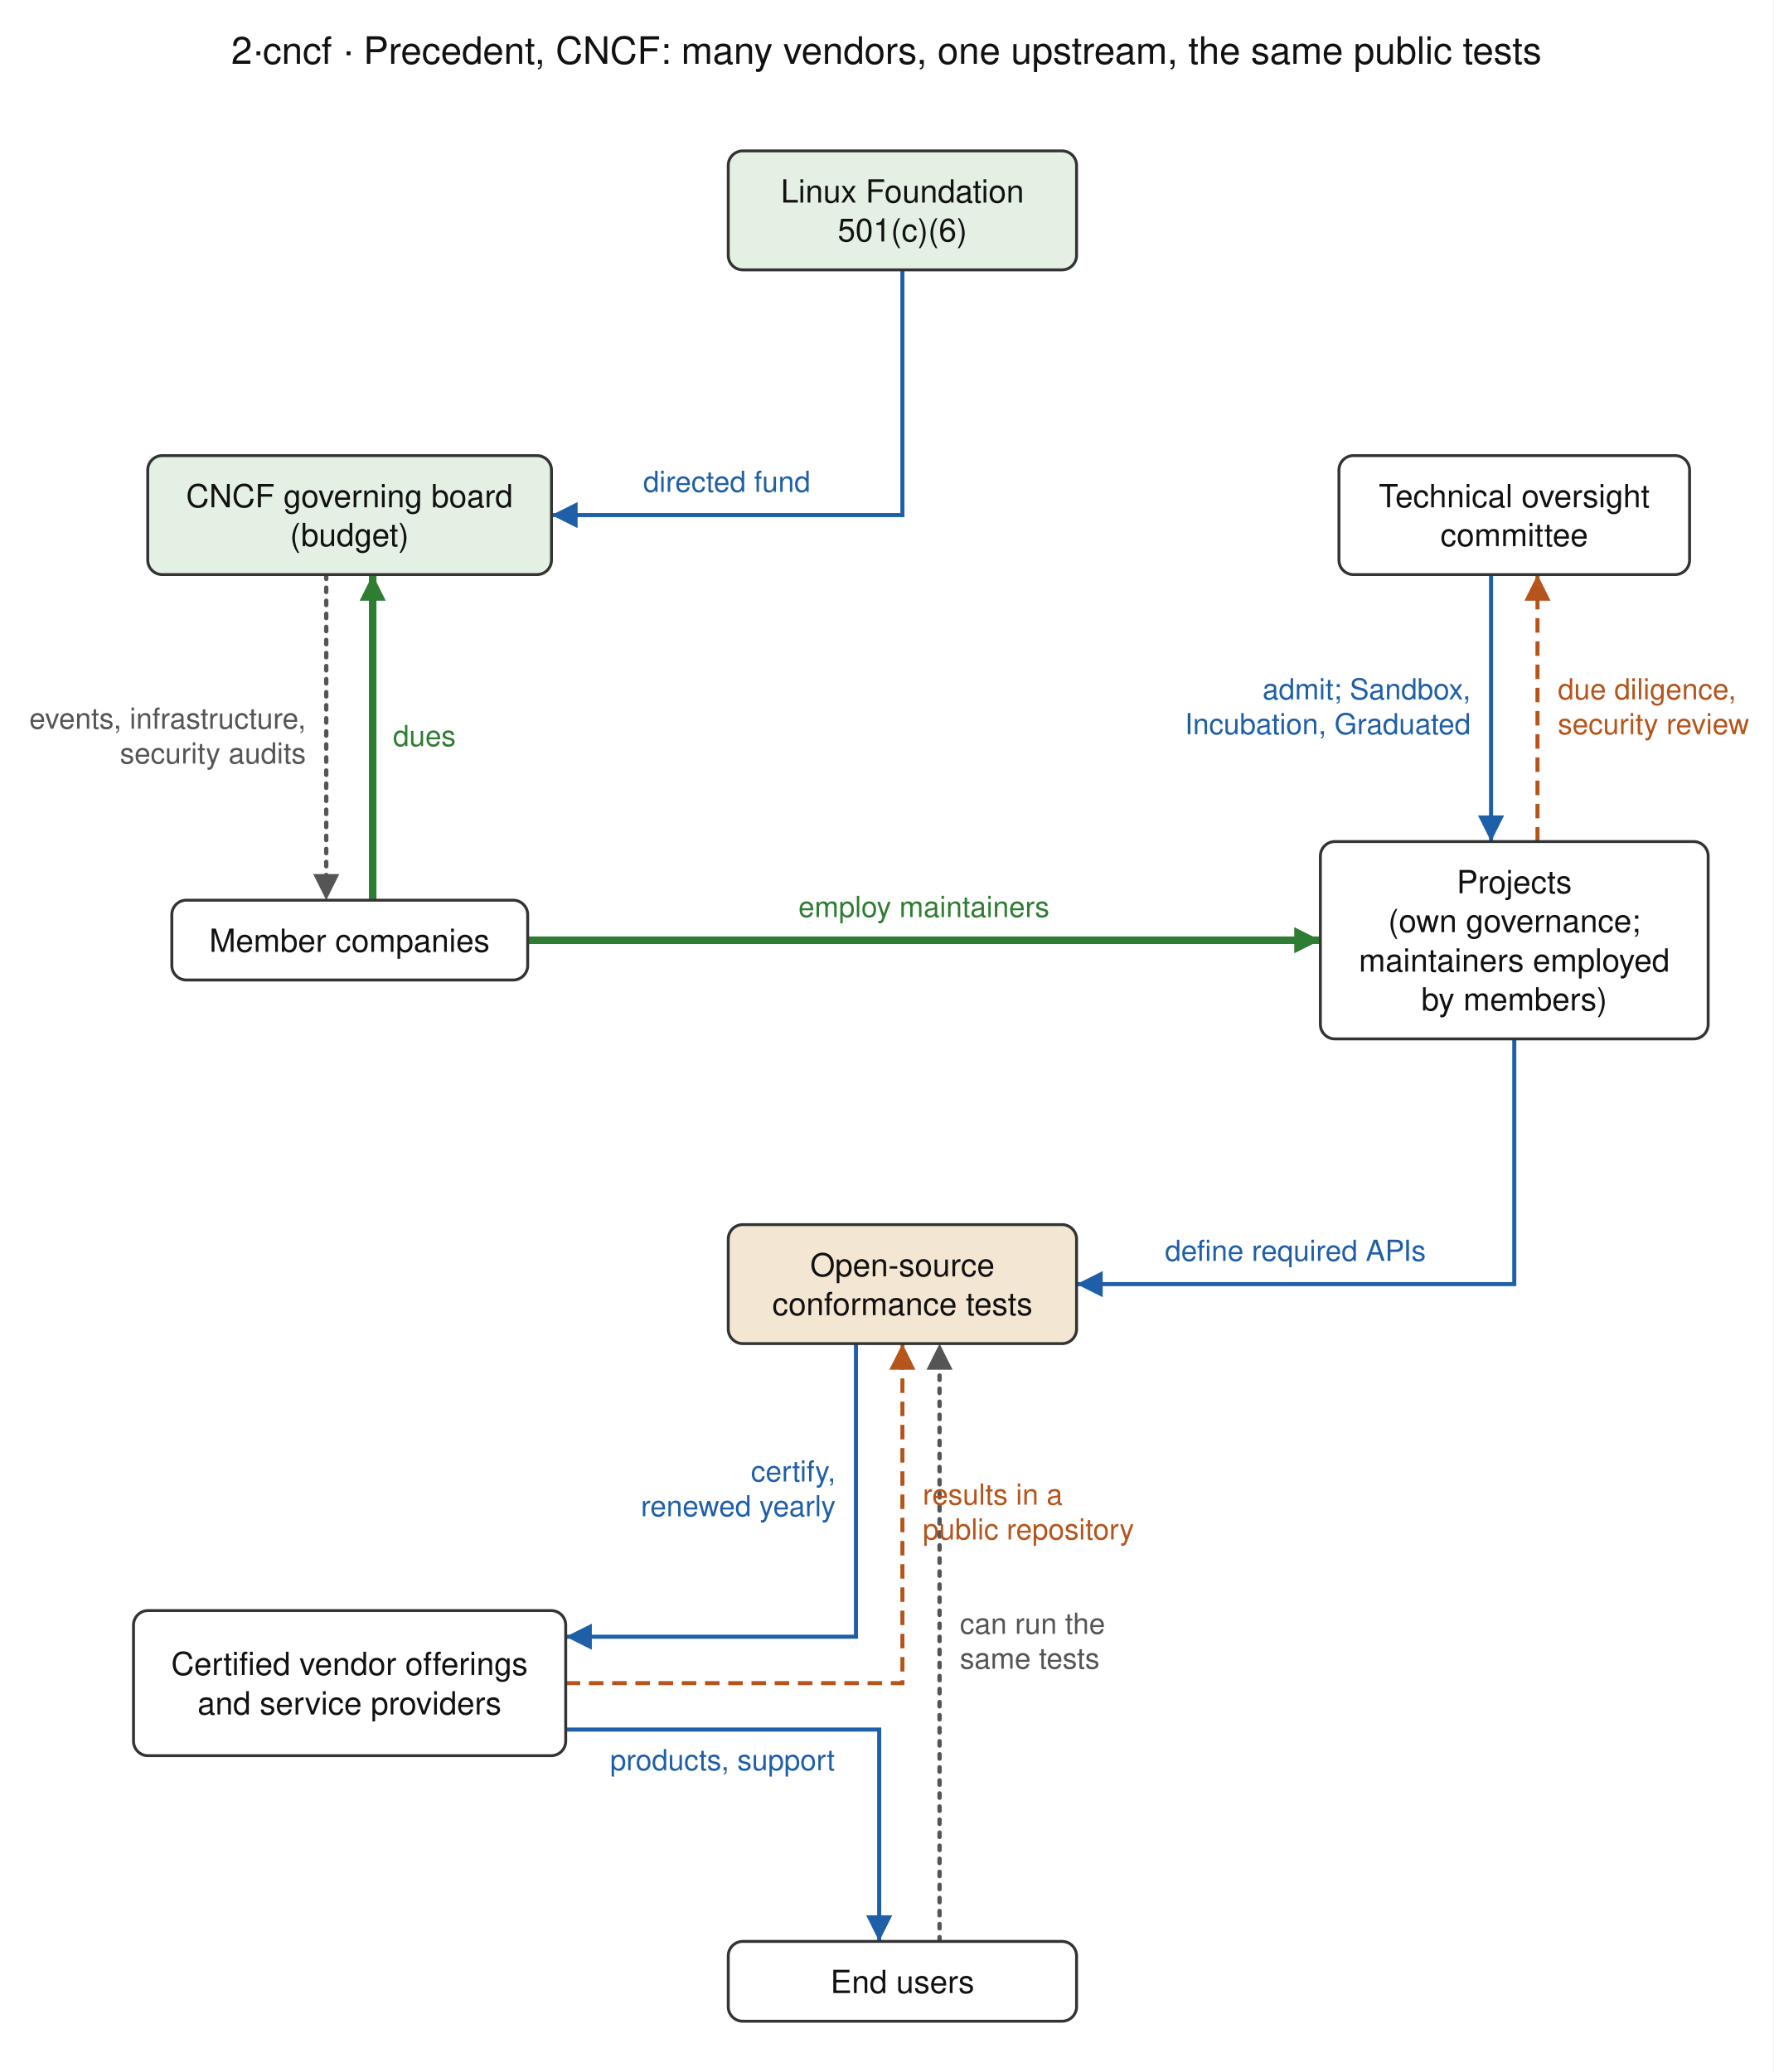
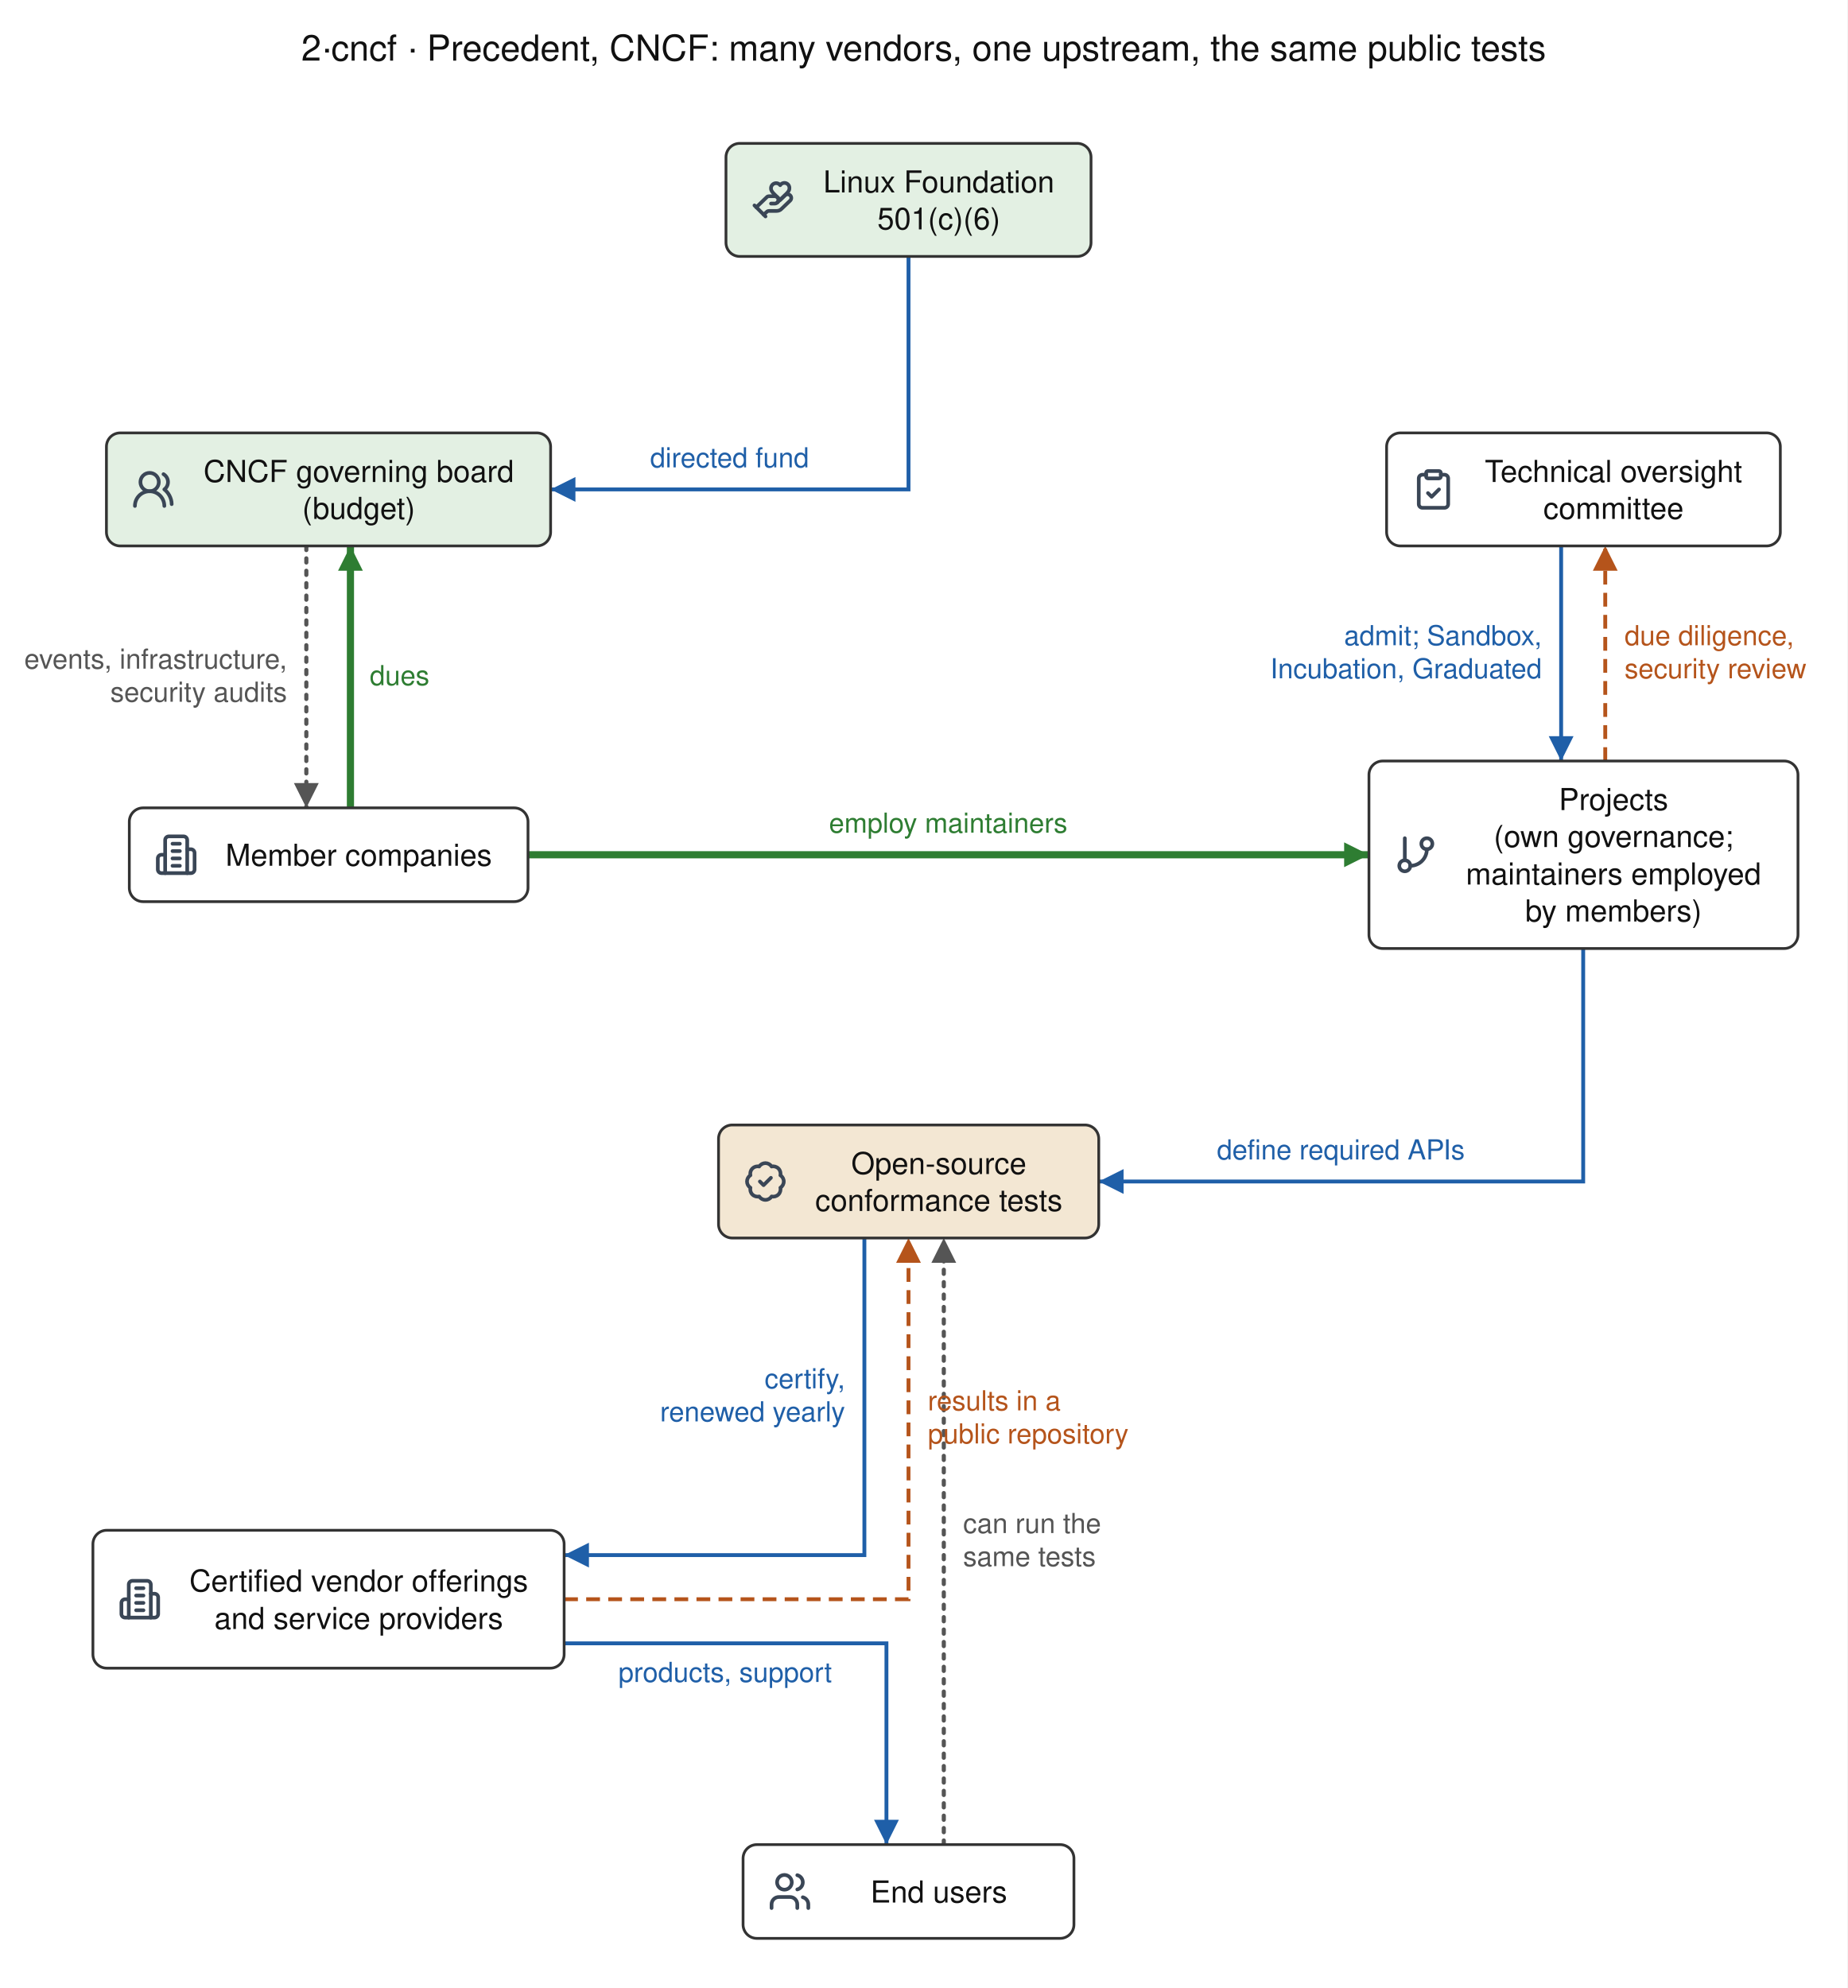
- <svg xmlns="http://www.w3.org/2000/svg" width="611" height="714" viewBox="0 0 611 714" font-family="Helvetica, Arial, sans-serif">
+ <svg xmlns="http://www.w3.org/2000/svg" width="670" height="721" viewBox="0 0 670 721" font-family="Helvetica, Arial, sans-serif">
  <defs>
    <marker id="ah1f5fa8" viewBox="0 0 10 10" refX="10" refY="5" markerUnits="userSpaceOnUse" markerWidth="9" markerHeight="9" orient="auto-start-reverse">
      <path d="M0,0 L10,5 L0,10 z" fill="#1f5fa8" />
    </marker>
    <marker id="ah2e7d32" viewBox="0 0 10 10" refX="10" refY="5" markerUnits="userSpaceOnUse" markerWidth="9" markerHeight="9" orient="auto-start-reverse">
      <path d="M0,0 L10,5 L0,10 z" fill="#2e7d32" />
    </marker>
    <marker id="ah555555" viewBox="0 0 10 10" refX="10" refY="5" markerUnits="userSpaceOnUse" markerWidth="9" markerHeight="9" orient="auto-start-reverse">
      <path d="M0,0 L10,5 L0,10 z" fill="#555555" />
    </marker>
    <marker id="ah888888" viewBox="0 0 10 10" refX="10" refY="5" markerUnits="userSpaceOnUse" markerWidth="9" markerHeight="9" orient="auto-start-reverse">
      <path d="M0,0 L10,5 L0,10 z" fill="#888888" />
    </marker>
    <marker id="ahb5541b" viewBox="0 0 10 10" refX="10" refY="5" markerUnits="userSpaceOnUse" markerWidth="9" markerHeight="9" orient="auto-start-reverse">
      <path d="M0,0 L10,5 L0,10 z" fill="#b5541b" />
    </marker>
    <marker id="ahc8c8c8" viewBox="0 0 10 10" refX="10" refY="5" markerUnits="userSpaceOnUse" markerWidth="9" markerHeight="9" orient="auto-start-reverse">
      <path d="M0,0 L10,5 L0,10 z" fill="#c8c8c8" />
    </marker>
+     <symbol id="icon-badge-check" viewBox="0 0 24 24" fill="none" stroke="currentColor" stroke-width="2" stroke-linecap="round" stroke-linejoin="round">
+       <path d="M3.85 8.62a4 4 0 0 1 4.78-4.77 4 4 0 0 1 6.74 0 4 4 0 0 1 4.78 4.78 4 4 0 0 1 0 6.74 4 4 0 0 1-4.77 4.78 4 4 0 0 1-6.75 0 4 4 0 0 1-4.78-4.77 4 4 0 0 1 0-6.76Z" />
+       <path d="m9 12 2 2 4-4" />
+     </symbol>
+     <symbol id="icon-building-2" viewBox="0 0 24 24" fill="none" stroke="currentColor" stroke-width="2" stroke-linecap="round" stroke-linejoin="round">
+       <path d="M6 22V4a2 2 0 0 1 2-2h8a2 2 0 0 1 2 2v18Z" />
+       <path d="M6 12H4a2 2 0 0 0-2 2v6a2 2 0 0 0 2 2h2" />
+       <path d="M18 9h2a2 2 0 0 1 2 2v9a2 2 0 0 1-2 2h-2" />
+       <path d="M10 6h4" />
+       <path d="M10 10h4" />
+       <path d="M10 14h4" />
+       <path d="M10 18h4" />
+     </symbol>
+     <symbol id="icon-clipboard-check" viewBox="0 0 24 24" fill="none" stroke="currentColor" stroke-width="2" stroke-linecap="round" stroke-linejoin="round">
+       <rect width="8" height="4" x="8" y="2" rx="1" ry="1" />
+       <path d="M16 4h2a2 2 0 0 1 2 2v14a2 2 0 0 1-2 2H6a2 2 0 0 1-2-2V6a2 2 0 0 1 2-2h2" />
+       <path d="m9 14 2 2 4-4" />
+     </symbol>
+     <symbol id="icon-git-branch" viewBox="0 0 24 24" fill="none" stroke="currentColor" stroke-width="2" stroke-linecap="round" stroke-linejoin="round">
+       <line x1="6" x2="6" y1="3" y2="15" />
+       <circle cx="18" cy="6" r="3" />
+       <circle cx="6" cy="18" r="3" />
+       <path d="M18 9a9 9 0 0 1-9 9" />
+     </symbol>
+     <symbol id="icon-hand-heart" viewBox="0 0 24 24" fill="none" stroke="currentColor" stroke-width="2" stroke-linecap="round" stroke-linejoin="round">
+       <path d="M11 14h2a2 2 0 1 0 0-4h-3c-.6 0-1.1.2-1.4.6L3 16" />
+       <path d="m7 20 1.6-1.4c.3-.4.8-.6 1.4-.6h4c1.1 0 2.1-.4 2.8-1.2l4.6-4.4a2 2 0 0 0-2.75-2.91l-4.2 3.9" />
+       <path d="m2 15 6 6" />
+       <path d="M19.5 8.5c.7-.7 1.5-1.6 1.5-2.7A2.73 2.73 0 0 0 16 4a2.78 2.78 0 0 0-5 1.8c0 1.2.8 2 1.5 2.8L16 12Z" />
+     </symbol>
+     <symbol id="icon-users" viewBox="0 0 24 24" fill="none" stroke="currentColor" stroke-width="2" stroke-linecap="round" stroke-linejoin="round">
+       <path d="M16 21v-2a4 4 0 0 0-4-4H6a4 4 0 0 0-4 4v2" />
+       <circle cx="9" cy="7" r="4" />
+       <path d="M22 21v-2a4 4 0 0 0-3-3.87" />
+       <path d="M16 3.13a4 4 0 0 1 0 7.75" />
+     </symbol>
+     <symbol id="icon-users-round" viewBox="0 0 24 24" fill="none" stroke="currentColor" stroke-width="2" stroke-linecap="round" stroke-linejoin="round">
+       <path d="M18 21a8 8 0 0 0-16 0" />
+       <circle cx="10" cy="8" r="5" />
+       <path d="M22 20c0-3.37-2-6.5-4-8a5 5 0 0 0-.45-8.3" />
+     </symbol>
  </defs>
-   <rect x="0" y="0" width="611" height="714" fill="#ffffff" />
-   <text x="305.4" y="22" font-size="13" text-anchor="middle" fill="#111">2·cncf · Precedent, CNCF: many vendors, one upstream, the same public tests</text>
-   <g transform="translate(0.0,0.0)">
+   <rect x="0" y="0" width="670" height="721" fill="#ffffff" />
+   <text x="335.0" y="22" font-size="13" text-anchor="middle" fill="#111">2·cncf · Precedent, CNCF: many vendors, one upstream, the same public tests</text>
+   <g transform="translate(1.7,0.0)">
    <g class="edge">
-       <path class="edge" d="M310.9,93.0 L310.9,177.5 L190.0,177.5" fill="none" stroke="#1f5fa8" stroke-width="1.4" stroke-linecap="butt" marker-end="url(#ah1f5fa8)" />
+       <path class="edge" d="M327.8,93.0 L327.8,177.5 L198.0,177.5" fill="none" stroke="#1f5fa8" stroke-width="1.4" stroke-linecap="butt" marker-end="url(#ah1f5fa8)" />
    </g>
    <g class="edge">
-       <path class="edge" d="M128.4,310.2 L128.4,198.0" fill="none" stroke="#2e7d32" stroke-width="2.6" stroke-linecap="butt" marker-end="url(#ah2e7d32)" />
+       <path class="edge" d="M125.4,293.0 L125.4,198.0" fill="none" stroke="#2e7d32" stroke-width="2.6" stroke-linecap="butt" marker-end="url(#ah2e7d32)" />
    </g>
    <g class="edge">
-       <path class="edge" d="M112.4,198.0 L112.4,310.2" fill="none" stroke="#555555" stroke-width="1.5" stroke-dasharray="1.5,3" stroke-linecap="round" marker-end="url(#ah555555)" />
+       <path class="edge" d="M109.4,198.0 L109.4,293.0" fill="none" stroke="#555555" stroke-width="1.5" stroke-dasharray="1.5,3" stroke-linecap="round" marker-end="url(#ah555555)" />
    </g>
    <g class="edge">
-       <path class="edge" d="M513.7,198.0 L513.7,290.0" fill="none" stroke="#1f5fa8" stroke-width="1.4" stroke-linecap="butt" marker-end="url(#ah1f5fa8)" />
+       <path class="edge" d="M564.5,198.0 L564.5,276.0" fill="none" stroke="#1f5fa8" stroke-width="1.4" stroke-linecap="butt" marker-end="url(#ah1f5fa8)" />
    </g>
    <g class="edge">
-       <path class="edge" d="M529.7,290.0 L529.7,198.0" fill="none" stroke="#b5541b" stroke-width="1.4" stroke-dasharray="5,3" stroke-linecap="butt" marker-end="url(#ahb5541b)" />
+       <path class="edge" d="M580.5,276.0 L580.5,198.0" fill="none" stroke="#b5541b" stroke-width="1.4" stroke-dasharray="5,3" stroke-linecap="butt" marker-end="url(#ahb5541b)" />
    </g>
    <g class="edge">
-       <path class="edge" d="M181.7,324.0 L454.9,324.0" fill="none" stroke="#2e7d32" stroke-width="2.6" stroke-linecap="butt" marker-end="url(#ah2e7d32)" />
+       <path class="edge" d="M189.7,310.0 L494.8,310.0" fill="none" stroke="#2e7d32" stroke-width="2.6" stroke-linecap="butt" marker-end="url(#ah2e7d32)" />
    </g>
    <g class="edge">
-       <path class="edge" d="M521.7,358.0 L521.7,442.5 L370.9,442.5" fill="none" stroke="#1f5fa8" stroke-width="1.4" stroke-linecap="butt" marker-end="url(#ah1f5fa8)" />
+       <path class="edge" d="M572.5,344.0 L572.5,428.5 L396.8,428.5" fill="none" stroke="#1f5fa8" stroke-width="1.4" stroke-linecap="butt" marker-end="url(#ah1f5fa8)" />
    </g>
    <g class="edge">
-       <path class="edge" d="M294.9,463.0 L294.9,564.0 L194.9,564.0" fill="none" stroke="#1f5fa8" stroke-width="1.4" stroke-linecap="butt" marker-end="url(#ah1f5fa8)" />
+       <path class="edge" d="M311.8,449.0 L311.8,564.0 L202.9,564.0" fill="none" stroke="#1f5fa8" stroke-width="1.4" stroke-linecap="butt" marker-end="url(#ah1f5fa8)" />
    </g>
    <g class="edge">
-       <path class="edge" d="M194.9,580.0 L310.9,580.0 L310.9,463.0" fill="none" stroke="#b5541b" stroke-width="1.4" stroke-dasharray="5,3" stroke-linecap="butt" marker-end="url(#ahb5541b)" />
+       <path class="edge" d="M202.9,580.0 L327.8,580.0 L327.8,449.0" fill="none" stroke="#b5541b" stroke-width="1.4" stroke-dasharray="5,3" stroke-linecap="butt" marker-end="url(#ahb5541b)" />
    </g>
    <g class="edge">
-       <path class="edge" d="M194.9,596.0 L302.9,596.0 L302.9,669.0" fill="none" stroke="#1f5fa8" stroke-width="1.4" stroke-linecap="butt" marker-end="url(#ah1f5fa8)" />
+       <path class="edge" d="M202.9,596.0 L319.8,596.0 L319.8,669.0" fill="none" stroke="#1f5fa8" stroke-width="1.4" stroke-linecap="butt" marker-end="url(#ah1f5fa8)" />
    </g>
    <g class="edge">
-       <path class="edge" d="M323.7,669.0 L323.7,463.0" fill="none" stroke="#555555" stroke-width="1.5" stroke-dasharray="1.5,3" stroke-linecap="round" marker-end="url(#ah555555)" />
+       <path class="edge" d="M340.6,669.0 L340.6,449.0" fill="none" stroke="#555555" stroke-width="1.5" stroke-dasharray="1.5,3" stroke-linecap="round" marker-end="url(#ah555555)" />
    </g>
    <g class="node" data-id="lf">
-       <rect x="250.9" y="52.0" width="120.0" height="41.0" rx="5" fill="#e3f0e3" stroke="#333333" stroke-width="1" />
-       <text x="310.9" y="69.8" font-size="11" text-anchor="middle" fill="#111111">Linux Foundation</text>
-       <text x="310.9" y="83.2" font-size="11" text-anchor="middle" fill="#111111">501(c)(6)</text>
+       <rect x="261.6" y="52.0" width="132.4" height="41.0" rx="5" fill="#e3f0e3" stroke="#333333" stroke-width="1" />
+       <use href="#icon-hand-heart" x="270.6" y="64.5" width="16" height="16" color="#3a4656" />
+       <text x="338.8" y="69.8" font-size="11" text-anchor="middle" fill="#111111">Linux Foundation</text>
+       <text x="338.8" y="83.2" font-size="11" text-anchor="middle" fill="#111111">501(c)(6)</text>
    </g>
    <g class="node" data-id="board">
-       <rect x="50.9" y="157.0" width="139.1" height="41.0" rx="5" fill="#e3f0e3" stroke="#333333" stroke-width="1" />
-       <text x="120.4" y="174.8" font-size="11" text-anchor="middle" fill="#111111">CNCF governing board</text>
-       <text x="120.4" y="188.2" font-size="11" text-anchor="middle" fill="#111111">(budget)</text>
+       <rect x="36.9" y="157.0" width="161.1" height="41.0" rx="5" fill="#e3f0e3" stroke="#333333" stroke-width="1" />
+       <use href="#icon-users-round" x="45.9" y="169.5" width="16" height="16" color="#3a4656" />
+       <text x="128.4" y="174.8" font-size="11" text-anchor="middle" fill="#111111">CNCF governing board</text>
+       <text x="128.4" y="188.2" font-size="11" text-anchor="middle" fill="#111111">(budget)</text>
    </g>
    <g class="node" data-id="toc">
-       <rect x="461.3" y="157.0" width="120.8" height="41.0" rx="5" fill="#ffffff" stroke="#333333" stroke-width="1" />
-       <text x="521.7" y="174.8" font-size="11" text-anchor="middle" fill="#111111">Technical oversight</text>
-       <text x="521.7" y="188.2" font-size="11" text-anchor="middle" fill="#111111">committee</text>
+       <rect x="501.2" y="157.0" width="142.8" height="41.0" rx="5" fill="#ffffff" stroke="#333333" stroke-width="1" />
+       <use href="#icon-clipboard-check" x="510.2" y="169.5" width="16" height="16" color="#3a4656" />
+       <text x="583.5" y="174.8" font-size="11" text-anchor="middle" fill="#111111">Technical oversight</text>
+       <text x="583.5" y="188.2" font-size="11" text-anchor="middle" fill="#111111">committee</text>
    </g>
    <g class="node" data-id="members">
-       <rect x="59.2" y="310.2" width="122.6" height="27.5" rx="5" fill="#ffffff" stroke="#333333" stroke-width="1" />
-       <text x="120.4" y="328.0" font-size="11" text-anchor="middle" fill="#111111">Member companies</text>
+       <rect x="45.2" y="293.0" width="144.6" height="34.0" rx="5" fill="#ffffff" stroke="#333333" stroke-width="1" />
+       <use href="#icon-building-2" x="54.2" y="302.0" width="16" height="16" color="#3a4656" />
+       <text x="128.4" y="314.0" font-size="11" text-anchor="middle" fill="#111111">Member companies</text>
    </g>
    <g class="node" data-id="projects">
-       <rect x="454.9" y="290.0" width="133.6" height="68.0" rx="5" fill="#ffffff" stroke="#333333" stroke-width="1" />
-       <text x="521.7" y="307.8" font-size="11" text-anchor="middle" fill="#111111">Projects</text>
-       <text x="521.7" y="321.2" font-size="11" text-anchor="middle" fill="#111111">(own governance;</text>
-       <text x="521.7" y="334.8" font-size="11" text-anchor="middle" fill="#111111">maintainers employed</text>
-       <text x="521.7" y="348.2" font-size="11" text-anchor="middle" fill="#111111">by members)</text>
+       <rect x="494.8" y="276.0" width="155.6" height="68.0" rx="5" fill="#ffffff" stroke="#333333" stroke-width="1" />
+       <use href="#icon-git-branch" x="503.8" y="302.0" width="16" height="16" color="#3a4656" />
+       <text x="583.5" y="293.8" font-size="11" text-anchor="middle" fill="#111111">Projects</text>
+       <text x="583.5" y="307.2" font-size="11" text-anchor="middle" fill="#111111">(own governance;</text>
+       <text x="583.5" y="320.8" font-size="11" text-anchor="middle" fill="#111111">maintainers employed</text>
+       <text x="583.5" y="334.2" font-size="11" text-anchor="middle" fill="#111111">by members)</text>
    </g>
    <g class="node" data-id="tests">
-       <rect x="250.9" y="422.0" width="120.0" height="41.0" rx="5" fill="#f3e7d3" stroke="#333333" stroke-width="1" />
-       <text x="310.9" y="439.8" font-size="11" text-anchor="middle" fill="#111111">Open-source</text>
-       <text x="310.9" y="453.2" font-size="11" text-anchor="middle" fill="#111111">conformance tests</text>
+       <rect x="258.9" y="408.0" width="137.9" height="41.0" rx="5" fill="#f3e7d3" stroke="#333333" stroke-width="1" />
+       <use href="#icon-badge-check" x="267.9" y="420.5" width="16" height="16" color="#3a4656" />
+       <text x="338.8" y="425.8" font-size="11" text-anchor="middle" fill="#111111">Open-source</text>
+       <text x="338.8" y="439.2" font-size="11" text-anchor="middle" fill="#111111">conformance tests</text>
    </g>
    <g class="node" data-id="offerings">
-       <rect x="46.0" y="555.0" width="148.9" height="50.0" rx="5" fill="#ffffff" stroke="#333333" stroke-width="1" />
-       <text x="120.4" y="577.2" font-size="11" text-anchor="middle" fill="#111111">Certified vendor offerings</text>
-       <text x="120.4" y="590.8" font-size="11" text-anchor="middle" fill="#111111">and service providers</text>
+       <rect x="32.0" y="555.0" width="170.9" height="50.0" rx="5" fill="#ffffff" stroke="#333333" stroke-width="1" />
+       <use href="#icon-building-2" x="41.0" y="572.0" width="16" height="16" color="#3a4656" />
+       <text x="128.4" y="577.2" font-size="11" text-anchor="middle" fill="#111111">Certified vendor offerings</text>
+       <text x="128.4" y="590.8" font-size="11" text-anchor="middle" fill="#111111">and service providers</text>
    </g>
    <g class="node" data-id="users">
-       <rect x="250.9" y="669.0" width="120.0" height="27.5" rx="5" fill="#ffffff" stroke="#333333" stroke-width="1" />
-       <text x="310.9" y="686.8" font-size="11" text-anchor="middle" fill="#111111">End users</text>
+       <rect x="267.8" y="669.0" width="120.0" height="34.0" rx="5" fill="#ffffff" stroke="#333333" stroke-width="1" />
+       <use href="#icon-users" x="276.8" y="678.0" width="16" height="16" color="#3a4656" />
+       <text x="338.8" y="690.0" font-size="11" text-anchor="middle" fill="#111111">End users</text>
    </g>
    <g class="elabel" data-k="0">
-       <text x="250.4" y="169.5" font-size="10" text-anchor="middle" fill="#1f5fa8">directed fund</text>
+       <text x="262.9" y="169.5" font-size="10" text-anchor="middle" fill="#1f5fa8">directed fund</text>
    </g>
    <g class="elabel" data-k="1">
-       <text x="135.4" y="257.1" font-size="10" text-anchor="start" fill="#2e7d32">dues</text>
+       <text x="132.4" y="248.5" font-size="10" text-anchor="start" fill="#2e7d32">dues</text>
    </g>
    <g class="elabel" data-k="2">
-       <text x="105.4" y="251.1" font-size="10" text-anchor="end" fill="#555555">events, infrastructure,</text>
-       <text x="105.4" y="263.1" font-size="10" text-anchor="end" fill="#555555">security audits</text>
+       <text x="102.4" y="242.5" font-size="10" text-anchor="end" fill="#555555">events, infrastructure,</text>
+       <text x="102.4" y="254.5" font-size="10" text-anchor="end" fill="#555555">security audits</text>
    </g>
    <g class="elabel" data-k="3">
-       <text x="506.7" y="241.0" font-size="10" text-anchor="end" fill="#1f5fa8">admit; Sandbox,</text>
-       <text x="506.7" y="253.0" font-size="10" text-anchor="end" fill="#1f5fa8">Incubation, Graduated</text>
+       <text x="557.5" y="234.0" font-size="10" text-anchor="end" fill="#1f5fa8">admit; Sandbox,</text>
+       <text x="557.5" y="246.0" font-size="10" text-anchor="end" fill="#1f5fa8">Incubation, Graduated</text>
    </g>
    <g class="elabel" data-k="4">
-       <text x="536.7" y="241.0" font-size="10" text-anchor="start" fill="#b5541b">due diligence,</text>
-       <text x="536.7" y="253.0" font-size="10" text-anchor="start" fill="#b5541b">security review</text>
+       <text x="587.5" y="234.0" font-size="10" text-anchor="start" fill="#b5541b">due diligence,</text>
+       <text x="587.5" y="246.0" font-size="10" text-anchor="start" fill="#b5541b">security review</text>
    </g>
    <g class="elabel" data-k="5">
-       <text x="318.3" y="316.0" font-size="10" text-anchor="middle" fill="#2e7d32">employ maintainers</text>
+       <text x="342.2" y="302.0" font-size="10" text-anchor="middle" fill="#2e7d32">employ maintainers</text>
    </g>
    <g class="elabel" data-k="6">
-       <text x="446.3" y="434.5" font-size="10" text-anchor="middle" fill="#1f5fa8">define required APIs</text>
+       <text x="484.6" y="420.5" font-size="10" text-anchor="middle" fill="#1f5fa8">define required APIs</text>
    </g>
    <g class="elabel" data-k="7">
-       <text x="287.9" y="510.5" font-size="10" text-anchor="end" fill="#1f5fa8">certify,</text>
-       <text x="287.9" y="522.5" font-size="10" text-anchor="end" fill="#1f5fa8">renewed yearly</text>
+       <text x="304.8" y="503.5" font-size="10" text-anchor="end" fill="#1f5fa8">certify,</text>
+       <text x="304.8" y="515.5" font-size="10" text-anchor="end" fill="#1f5fa8">renewed yearly</text>
    </g>
    <g class="elabel" data-k="8">
-       <text x="317.9" y="518.5" font-size="10" text-anchor="start" fill="#b5541b">results in a</text>
-       <text x="317.9" y="530.5" font-size="10" text-anchor="start" fill="#b5541b">public repository</text>
+       <text x="334.8" y="511.5" font-size="10" text-anchor="start" fill="#b5541b">results in a</text>
+       <text x="334.8" y="523.5" font-size="10" text-anchor="start" fill="#b5541b">public repository</text>
    </g>
    <g class="elabel" data-k="9">
-       <text x="248.9" y="610.0" font-size="10" text-anchor="middle" fill="#1f5fa8">products, support</text>
+       <text x="261.3" y="610.0" font-size="10" text-anchor="middle" fill="#1f5fa8">products, support</text>
    </g>
    <g class="elabel" data-k="10">
-       <text x="330.7" y="563.0" font-size="10" text-anchor="start" fill="#555555">can run the</text>
-       <text x="330.7" y="575.0" font-size="10" text-anchor="start" fill="#555555">same tests</text>
+       <text x="347.6" y="556.0" font-size="10" text-anchor="start" fill="#555555">can run the</text>
+       <text x="347.6" y="568.0" font-size="10" text-anchor="start" fill="#555555">same tests</text>
    </g>
  </g>
</svg>
